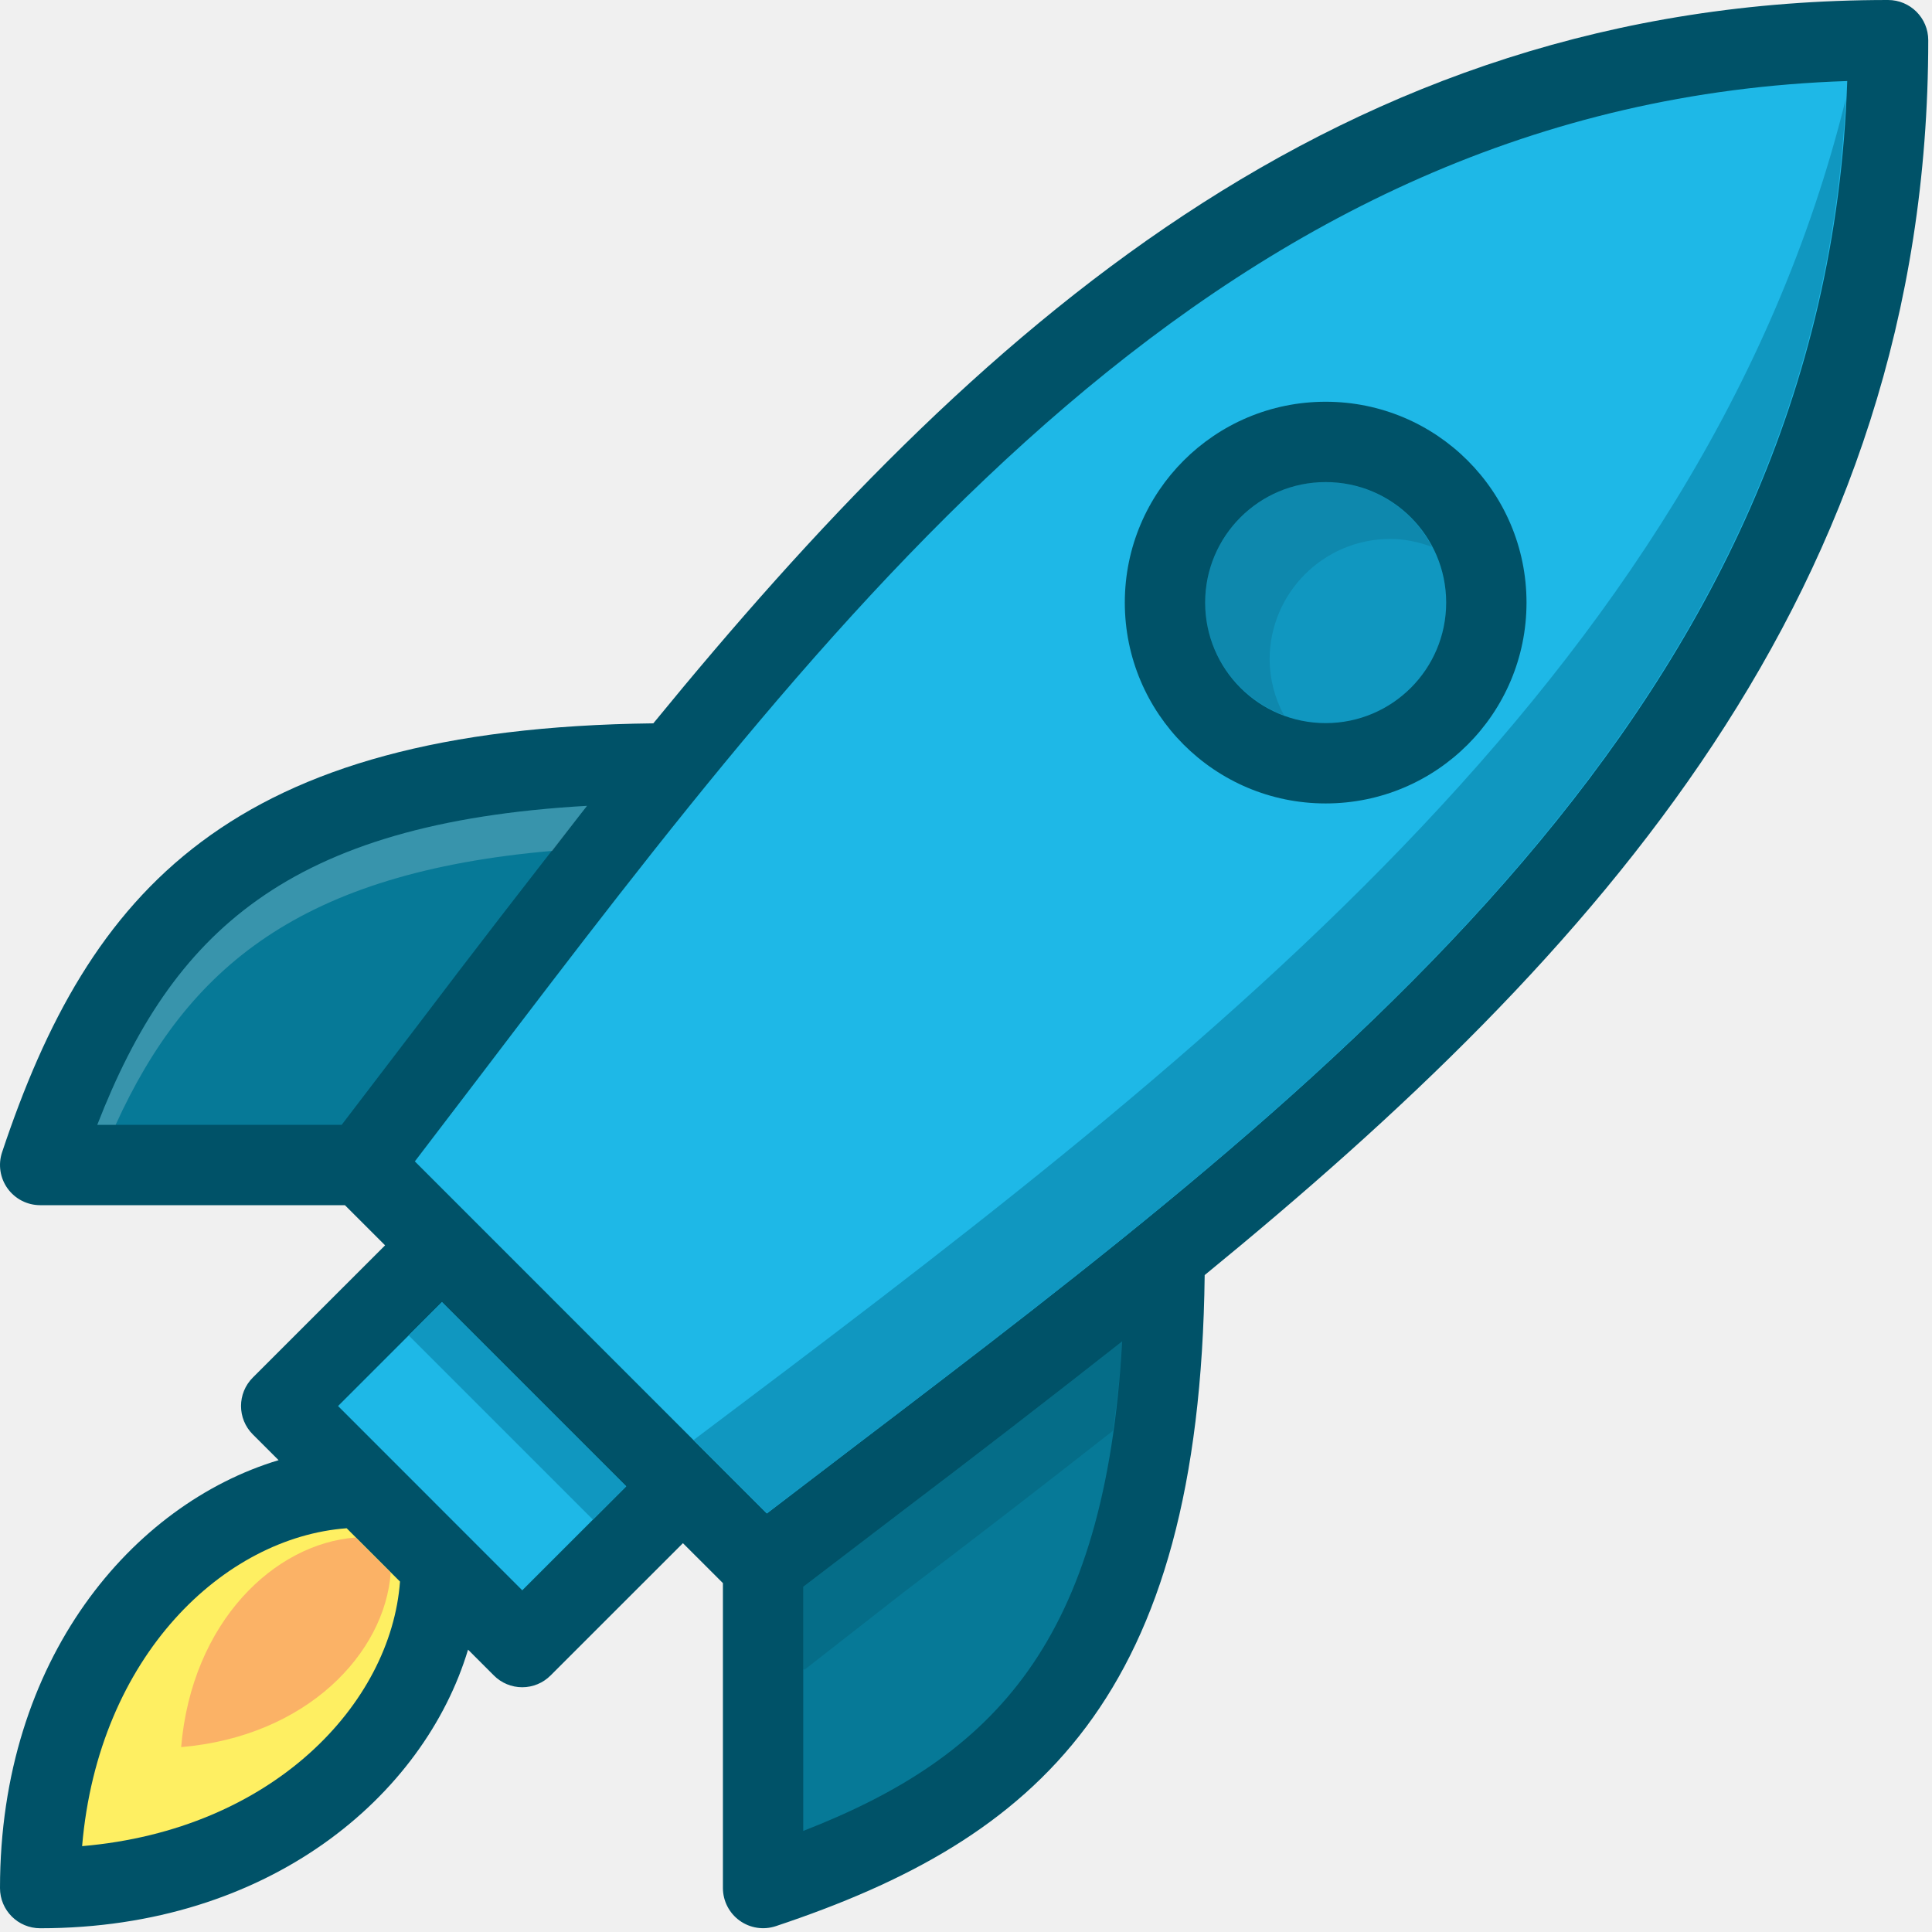
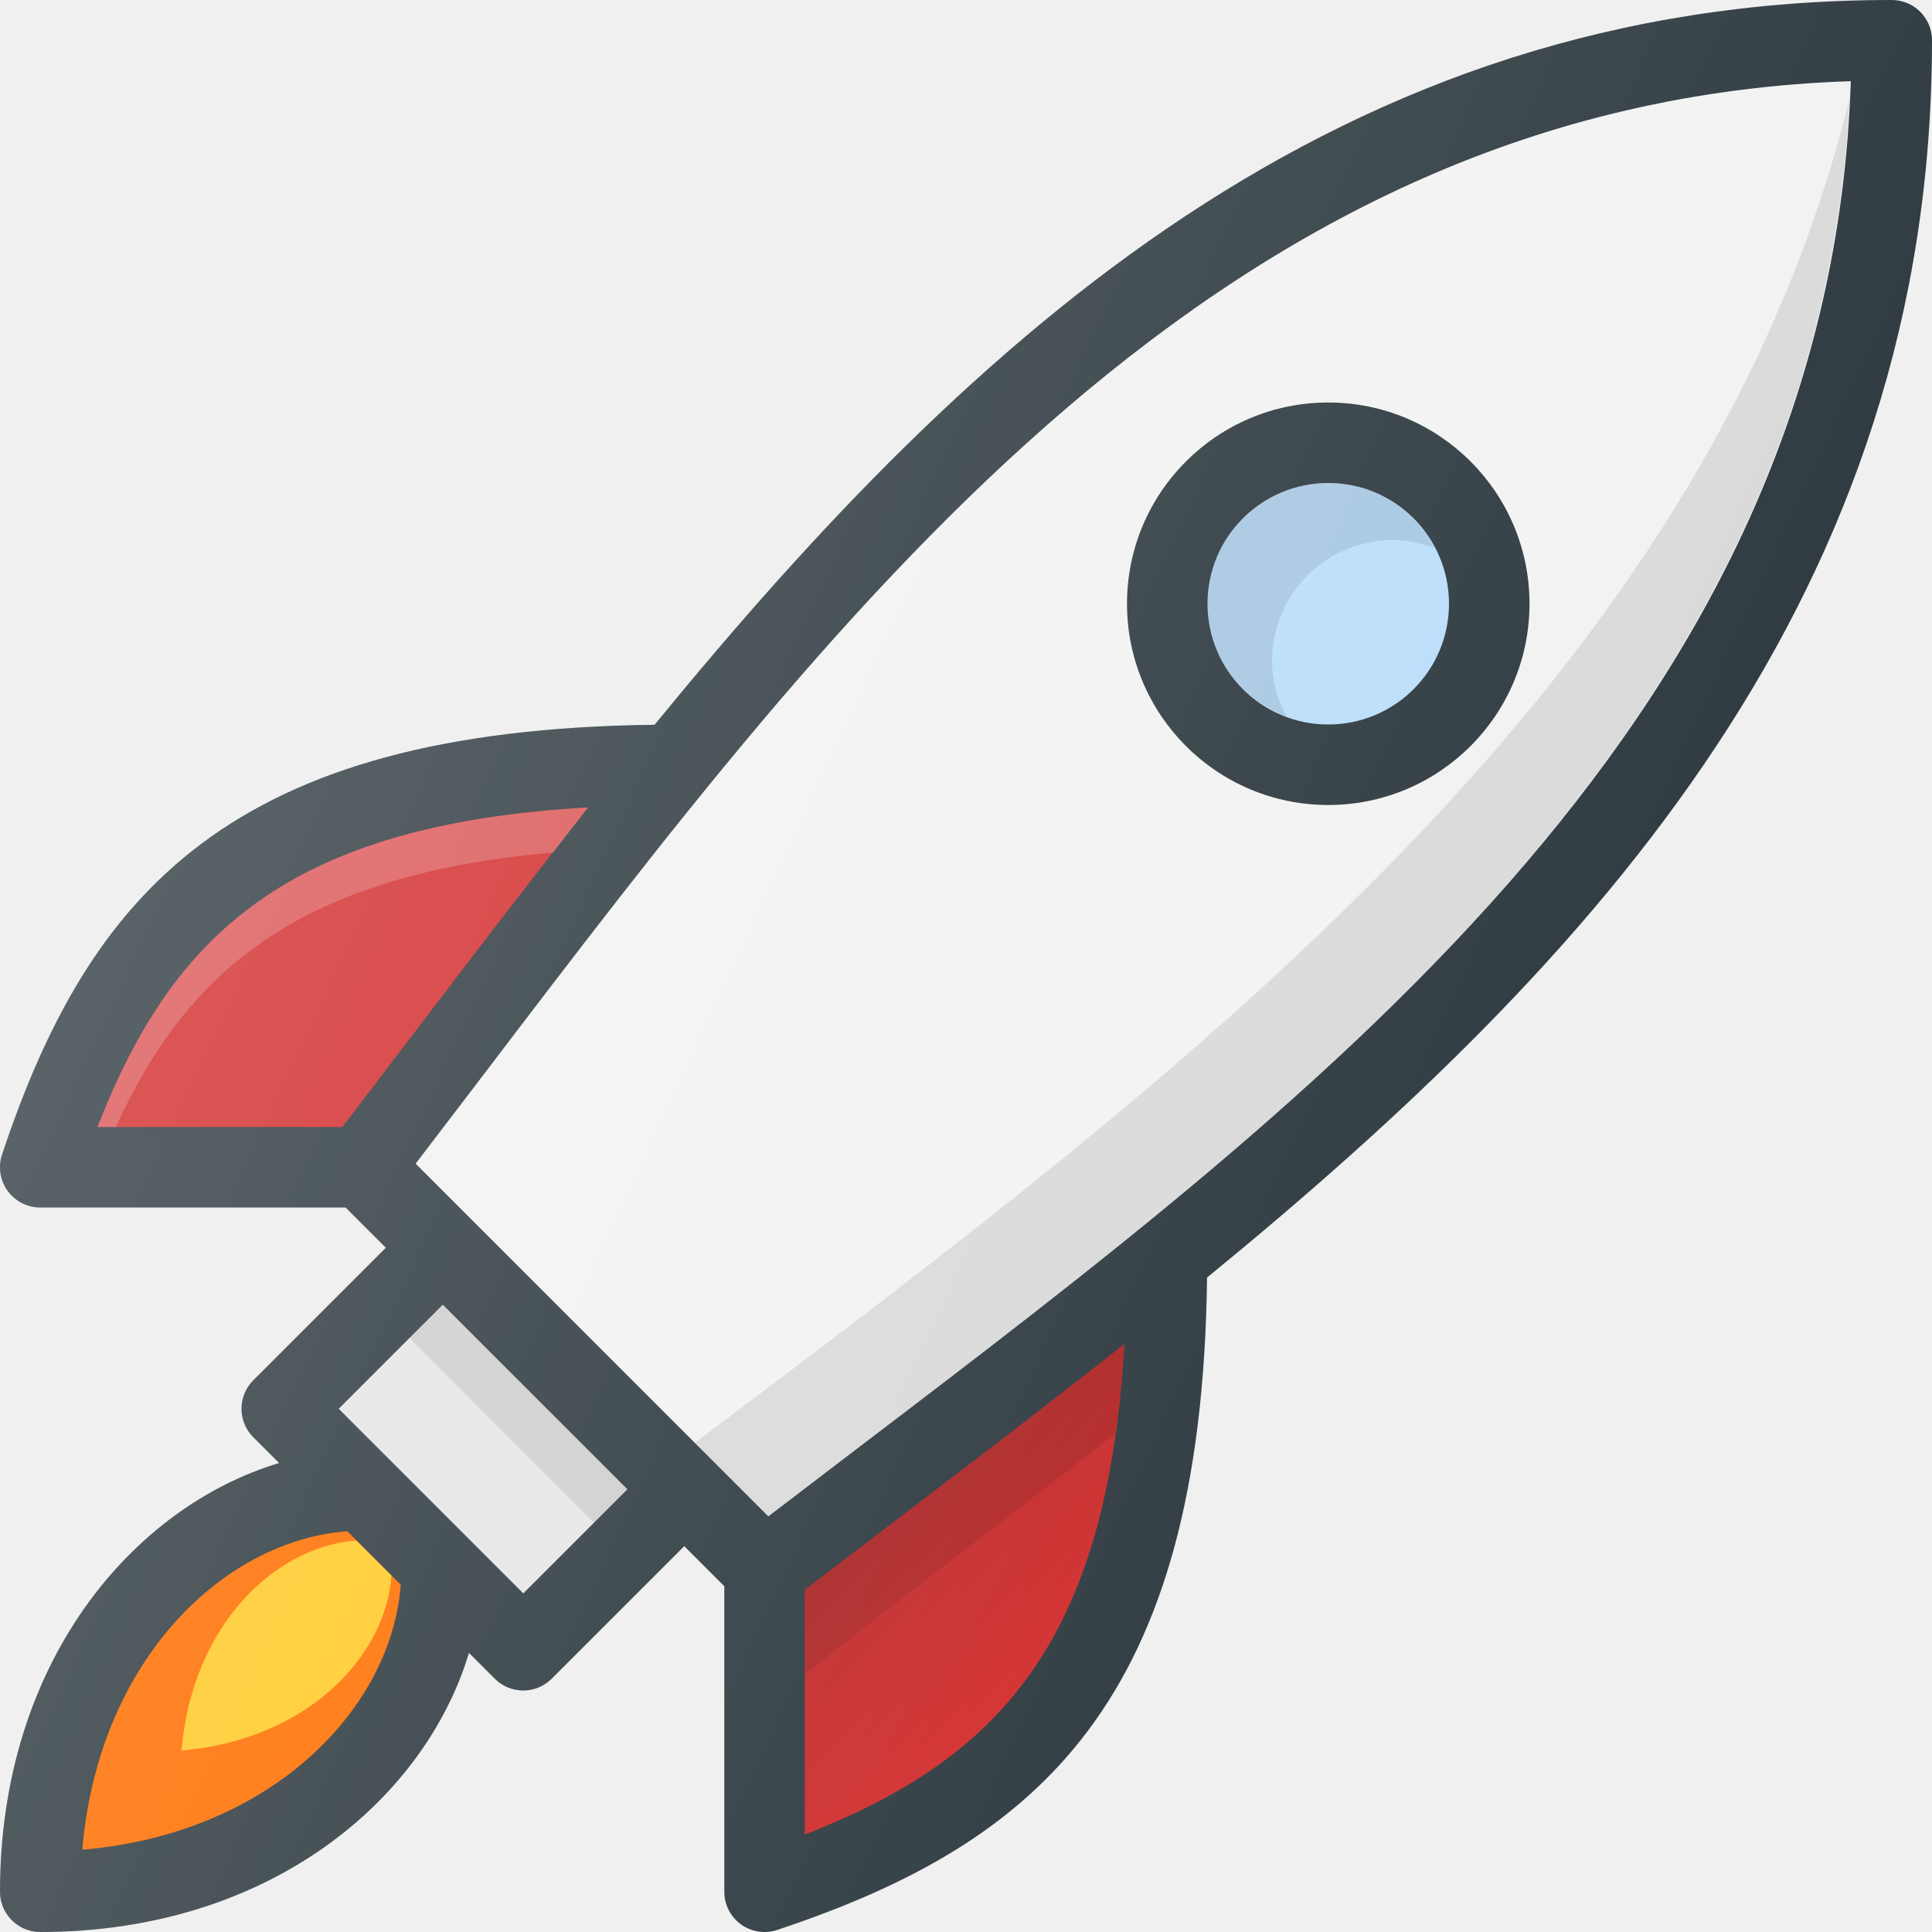
- <svg xmlns="http://www.w3.org/2000/svg" width="50" height="50">
-   <g fill="none">
-     <path fill="#005268" d="M49.903 1.04A1.04 1.04 0 0 0 48.863 0C34.596 0 25.179 8.609 16.908 18.72 5.944 18.848 2.305 23.065.054 29.82a1.04 1.04 0 0 0 .986 1.37h7.886l1.04 1.039-3.424 3.423a1.04 1.04 0 0 0 0 1.47l.668.667C3.44 38.923 0 42.923 0 48.863c0 .575.465 1.04 1.04 1.04 5.94 0 9.94-3.44 11.073-7.21l.667.667a1.036 1.036 0 0 0 1.47 0l3.424-3.423 1.035 1.034v7.892a1.041 1.041 0 0 0 1.368.986c6.754-2.251 10.971-5.89 11.1-16.85 10.114-8.272 18.726-17.69 18.726-31.96z" />
-     <path fill="#067997" d="M15.192 20.855a391.548 391.548 0 0 0-4.392 5.692L8.843 29.11H2.518c1.93-4.96 4.912-7.814 12.674-8.255z" />
-     <path fill="#FEEF62" d="M2.125 47.778c.421-4.938 3.686-7.993 6.847-8.227l1.38 1.38c-.234 3.16-3.29 6.425-8.227 6.847z" />
-     <path fill="#FBB266" d="M4.688 45.215c.278-3.256 2.43-5.27 4.514-5.424l.91.91c-.154 2.084-2.169 4.236-5.424 4.514z" />
-     <path fill="#1EB8E7" d="M16.206 38.467l-2.69 2.69-4.767-4.769 2.689-2.689z" />
-     <path fill="#1097C0" d="M16.205 38.466l-.861.861-4.768-4.768.861-.86z" />
-     <path fill="#067997" d="M20.788 47.385v-6.321l2.567-1.96a390.956 390.956 0 0 0 5.687-4.39c-.442 7.76-3.295 10.74-8.254 12.67z" />
-     <path fill="#000" d="M20.824 43.21l2.568-2.006a406.698 406.698 0 0 0 5.411-4.176c.103-.728.192-1.48.24-2.313a391.485 391.485 0 0 1-5.688 4.388l-2.567 1.96v2.138" opacity=".1" />
-     <path fill="#1EB8E7" d="M22.097 37.448l-2.251 1.72-9.11-9.111 1.718-2.252c9.419-12.38 19.151-25.173 35.352-25.708-.535 16.2-13.328 25.933-25.709 35.351z" />
-     <path fill="#1097C0" d="M17.947 37.269l1.899 1.898 2.251-1.719C34.355 28.123 47 18.48 47.768 2.564c-3.703 15.024-16.937 25.01-29.82 34.705z" />
-     <circle cx="34.308" cy="15.595" r="5.198" fill="#005268" />
-     <circle cx="34.308" cy="15.595" r="3.119" fill="#1097C0" />
-     <path fill="#000" d="M32.858 17.067a3.122 3.122 0 0 1 3.119-3.119c.38 0 .742.079 1.08.205a3.11 3.11 0 0 0-2.749-1.677 3.122 3.122 0 0 0-3.119 3.119c0 1.338.852 2.472 2.039 2.914a3.078 3.078 0 0 1-.37-1.442z" opacity=".1" />
-     <path fill="#FFF" d="M14.293 22.02c.302-.387.595-.78.9-1.165-7.763.441-10.744 3.295-12.675 8.255h.475c1.864-4.091 4.799-6.524 11.3-7.09z" opacity=".2" />
-   </g>
+ <svg xmlns="http://www.w3.org/2000/svg" viewBox="0 0 512.001 512.001">
+   <path d="M512.001 10.667C512.001 4.771 507.23 0 501.334 0c-146.38 0-242.996 88.328-327.862 192.072C60.989 193.383 23.652 236.65.553 305.959c-1.094 3.25-.542 6.833 1.458 9.615 2.01 2.78 5.229 4.426 8.656 4.426h80.917l10.667 10.667-35.125 35.125c-4.167 4.167-4.167 10.917 0 15.083l6.845 6.845C35.3 399.35.001 440.387.001 501.333.001 507.229 4.772 512 10.668 512c60.947 0 101.983-35.299 113.613-73.97l6.845 6.845c2.083 2.083 4.813 3.125 7.542 3.125s5.458-1.042 7.542-3.125l35.125-35.125 10.615 10.615v80.969c0 3.427 1.646 6.646 4.427 8.656 1.844 1.323 4.031 2.01 6.24 2.01 1.135 0 2.271-.177 3.375-.552 69.299-23.096 112.564-60.426 113.885-172.875 103.767-84.876 192.124-181.501 192.124-327.906z" fill="#303c42" />
+   <path d="M155.872 213.973c-15.238 19.284-30.21 38.87-45.069 58.402l-20.078 26.292H25.834c19.81-50.891 50.394-80.169 130.038-84.694z" fill="#d32f2f" />
+   <path d="M21.803 490.198c4.324-50.66 37.815-82.007 70.245-84.401l14.156 14.156c-2.395 32.43-33.741 65.921-84.401 70.245z" fill="#ff6f00" />
+   <path d="M48.099 463.902c2.851-33.401 24.932-54.069 46.314-55.648l9.334 9.334c-1.58 21.382-22.247 43.463-55.648 46.314z" fill="#ffca28" />
+   <path fill="#e6e6e6" d="M166.267 394.674l-27.59 27.59-48.92-48.92 27.59-27.59z" />
+   <path opacity=".1" d="M166.271 394.665l-8.839 8.839-48.92-48.92 8.839-8.839z" />
+   <path d="M213.282 486.167v-64.85l26.344-20.118c19.514-14.845 39.081-29.803 58.346-45.026-4.534 79.61-33.81 110.188-84.69 129.994z" fill="#d32f2f" />
+   <linearGradient id="a" gradientUnits="userSpaceOnUse" x1="-35.709" y1="627.731" x2="-33.741" y2="625.763" gradientTransform="matrix(21.3333 0 0 -21.3333 996.3276 13791.674)">
+     <stop offset="0" stop-opacity=".1" />
+     <stop offset="1" stop-opacity="0" />
+   </linearGradient>
+   <path d="M213.282 486.167v-64.85l26.344-20.118c19.514-14.845 39.081-29.803 58.346-45.026-4.534 79.61-33.81 110.188-84.69 129.994z" fill="url(#a)" />
+   <path d="M213.656 443.343L240 422.753c18.569-14.126 37.161-28.384 55.521-42.845 1.053-7.465 1.965-15.188 2.452-23.736-19.266 15.223-38.832 30.181-58.346 45.026l-26.344 20.118v21.928" opacity=".1" />
+   <path d="M226.719 384.219l-23.104 17.635-93.469-93.469 17.635-23.104C224.417 158.261 324.271 27 490.49 21.511c-5.489 166.218-136.75 266.073-263.771 362.708z" fill="#f2f2f2" />
+   <path d="M184.137 382.377l19.478 19.478 23.104-17.635c125.768-95.682 255.503-194.624 263.382-357.913-37.991 154.141-173.78 256.598-305.964 356.07z" opacity=".1" />
+   <circle cx="352" cy="160" r="53.333" fill="#303c42" />
+   <circle cx="352" cy="160" r="32" fill="#bbdefb" />
+   <path d="M337.119 175.111c0-17.646 14.354-32 32-32 3.913 0 7.617.806 11.086 2.096C374.842 135.03 364.282 128 352.001 128c-17.646 0-32 14.354-32 32 0 13.733 8.741 25.372 20.914 29.904-2.343-4.445-3.796-9.428-3.796-14.793z" opacity=".1" />
+   <path d="M146.649 225.925c3.098-3.969 6.104-8.005 9.223-11.952-79.643 4.525-110.228 33.803-130.038 84.694h4.876c19.119-41.975 49.231-66.934 115.939-72.742z" opacity=".2" fill="#fff" />
+   <linearGradient id="b" gradientUnits="userSpaceOnUse" x1="-43.726" y1="638.69" x2="-27.917" y2="631.322" gradientTransform="matrix(21.3333 0 0 -21.3333 996.3276 13791.674)">
+     <stop offset="0" stop-color="#fff" stop-opacity=".2" />
+     <stop offset="1" stop-color="#fff" stop-opacity="0" />
+   </linearGradient>
+   <path d="M512.001 10.667C512.001 4.771 507.23 0 501.334 0c-146.38 0-242.996 88.328-327.862 192.072C60.989 193.383 23.652 236.65.553 305.959c-1.094 3.25-.542 6.833 1.458 9.615 2.01 2.78 5.229 4.426 8.656 4.426h80.917l10.667 10.667-35.125 35.125c-4.167 4.167-4.167 10.917 0 15.083l6.845 6.845C35.3 399.35.001 440.387.001 501.333.001 507.229 4.772 512 10.668 512c60.947 0 101.983-35.299 113.613-73.97l6.845 6.845c2.083 2.083 4.813 3.125 7.542 3.125s5.458-1.042 7.542-3.125l35.125-35.125 10.615 10.615v80.969c0 3.427 1.646 6.646 4.427 8.656 1.844 1.323 4.031 2.01 6.24 2.01 1.135 0 2.271-.177 3.375-.552 69.299-23.096 112.564-60.426 113.885-172.875 103.767-84.876 192.124-181.501 192.124-327.906z" fill="url(#b)" />
</svg>
